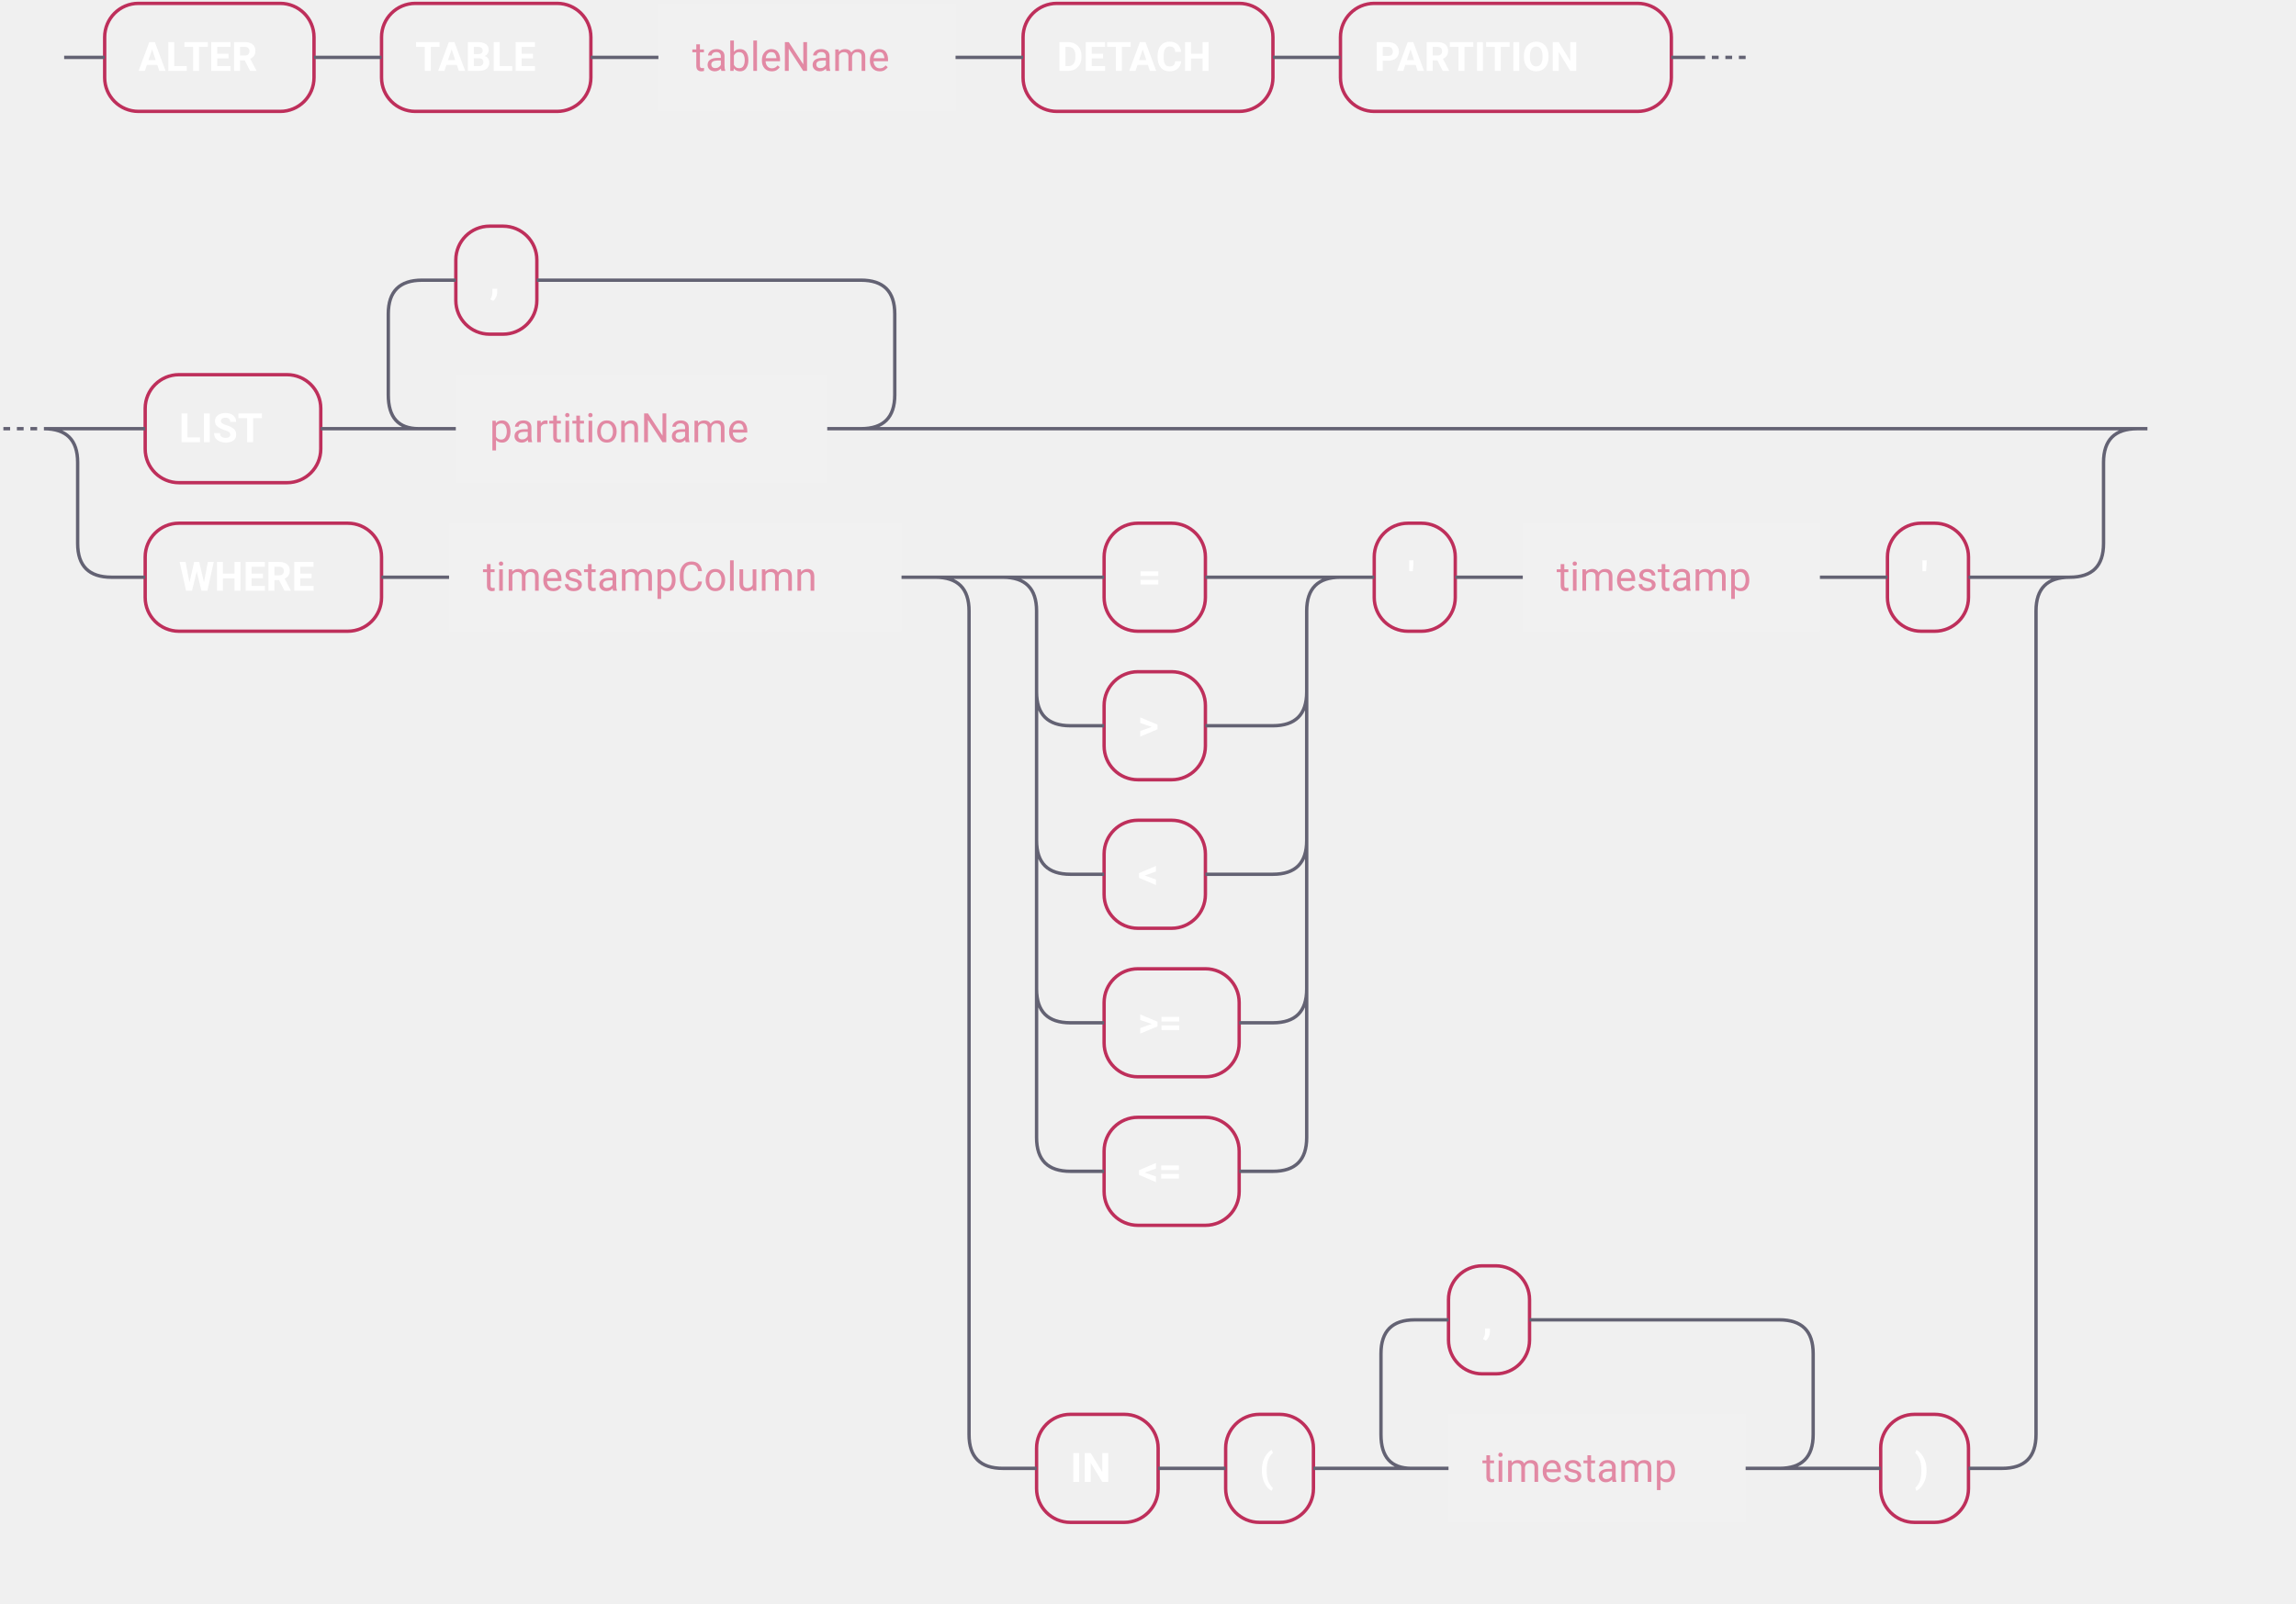
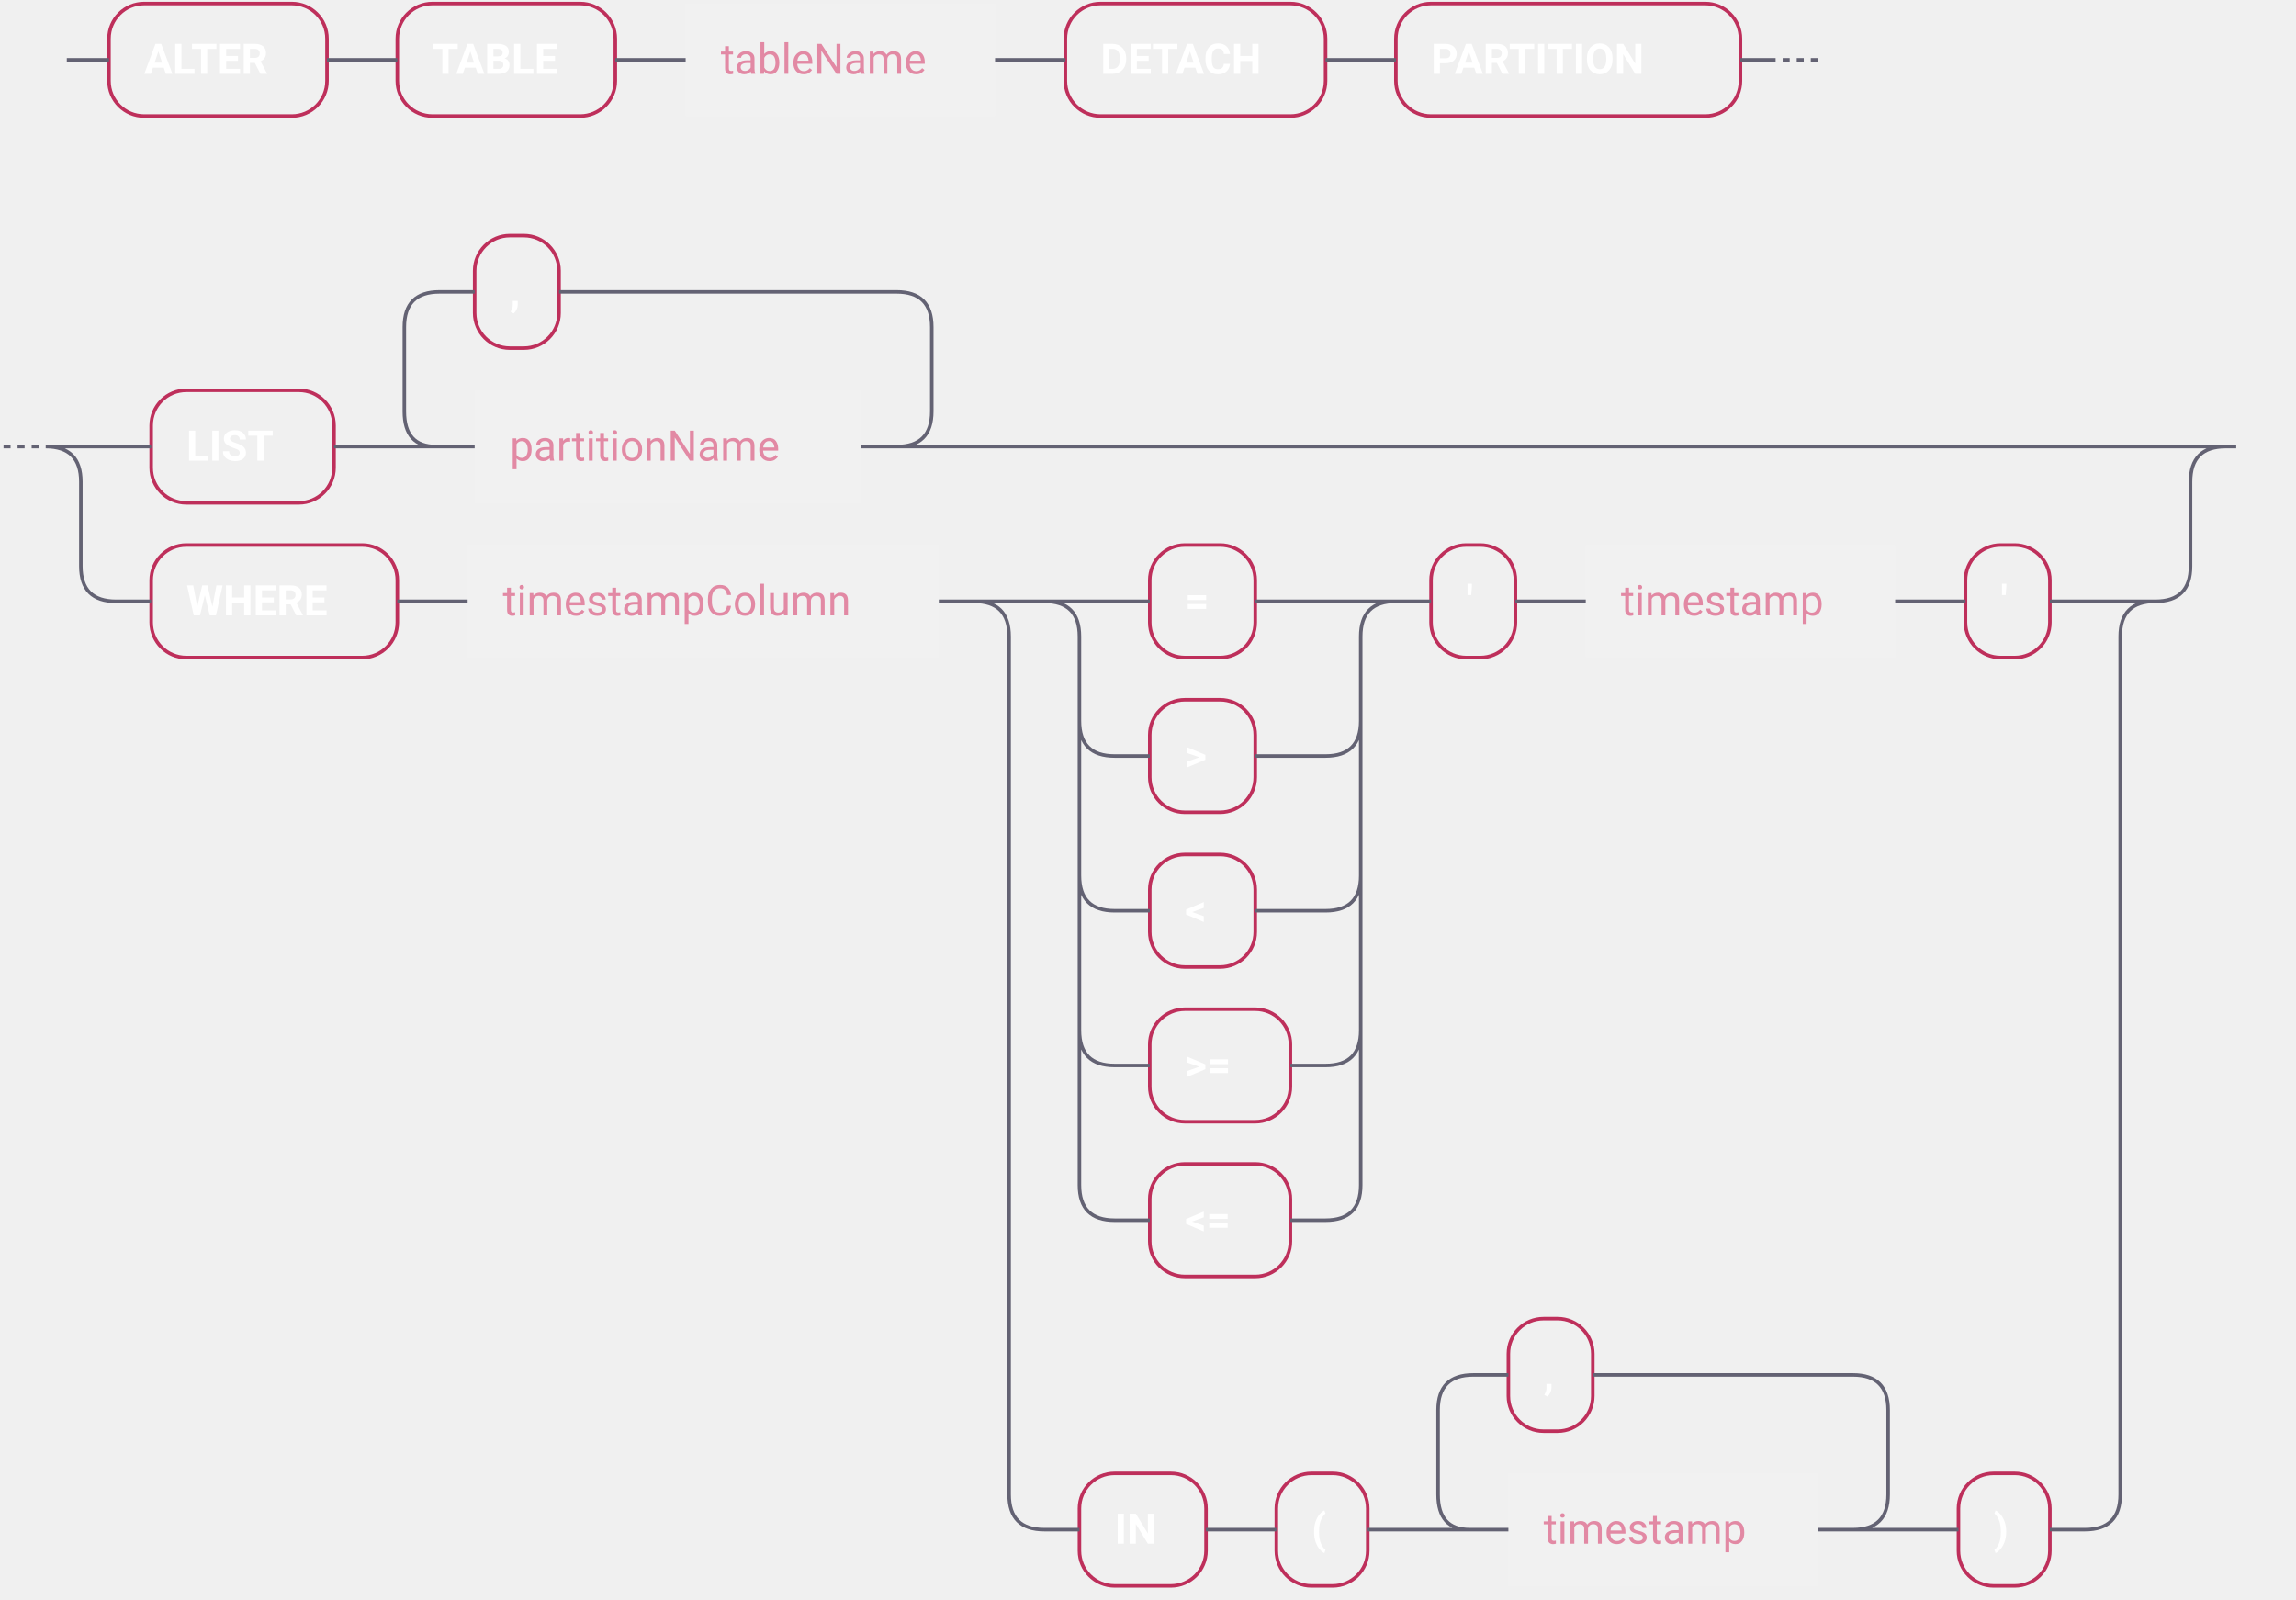
- <svg xmlns="http://www.w3.org/2000/svg" xmlns:xlink="http://www.w3.org/1999/xlink" width="680" height="475">
+ <svg xmlns="http://www.w3.org/2000/svg" xmlns:xlink="http://www.w3.org/1999/xlink" width="653" height="455">
  <defs>
-     <style type="text/css">@namespace "http://www.w3.org/2000/svg";text.nonterminal,text.terminal{font-family:-apple-system,BlinkMacSystemFont,"Segoe UI",Roboto,Ubuntu,Cantarell,Helvetica,sans-serif;font-size:12px}text.terminal{fill:#fff;font-weight:700}text.nonterminal{fill:#e289a4;font-weight:400}polygon,rect{fill:none;stroke:none}rect.terminal{fill:none;stroke:#be2f5b}rect.nonterminal{fill:rgba(255,255,255,.1);stroke:none}</style>
+     <style type="text/css">
+             @namespace "http://www.w3.org/2000/svg";
+             .line                 {fill: none; stroke: #636273;}
+             .bold-line            {stroke: #636273; shape-rendering: crispEdges; stroke-width: 2; }
+             .thin-line           {stroke: #636273; shape-rendering: crispEdges}
+             .filled              {fill: #636273; stroke: none;}
+             text.terminal        {font-family: -apple-system, BlinkMacSystemFont, "Segoe UI", Roboto, Ubuntu, Cantarell, Helvetica, sans-serif;
+             font-size: 12px;
+             fill: #ffffff;
+             font-weight: bold;
+             }
+             text.nonterminal     {font-family: -apple-system, BlinkMacSystemFont, "Segoe UI", Roboto, Ubuntu, Cantarell, Helvetica, sans-serif;
+             font-size: 12px;
+             fill: #e289a4;
+             font-weight: normal;
+             }
+             text.regexp          {font-family: -apple-system, BlinkMacSystemFont, "Segoe UI", Roboto, Ubuntu, Cantarell, Helvetica, sans-serif;
+             font-size: 12px;
+             fill: #00141F;
+             font-weight: normal;
+             }
+             rect, circle, polygon {fill: none; stroke: none;}
+             rect.terminal        {fill: none; stroke: #be2f5b;}
+             rect.nonterminal     {fill: rgba(255,255,255,0.1); stroke: none;}
+             rect.text            {fill: none; stroke: none;}
+             polygon.regexp       {fill: #C7ECFF; stroke: #038cbc;}
+         </style>
  </defs>
  <polygon points="11 17 3 13 3 21" />
  <polygon points="19 17 11 13 11 21" />
  <rect x="33" y="3" width="62" height="32" rx="10" />
  <rect x="31" y="1" width="62" height="32" class="terminal" rx="10" />
  <text class="terminal" x="41" y="21">ALTER</text>
  <rect x="115" y="3" width="62" height="32" rx="10" />
  <rect x="113" y="1" width="62" height="32" class="terminal" rx="10" />
  <text class="terminal" x="123" y="21">TABLE</text>
  <a xlink:href="#tableName" xlink:title="tableName">
    <rect x="197" y="3" width="88" height="32" />
    <rect x="195" y="1" width="88" height="32" class="nonterminal" />
    <text class="nonterminal" x="205" y="21">tableName</text>
  </a>
  <rect x="305" y="3" width="74" height="32" rx="10" />
  <rect x="303" y="1" width="74" height="32" class="terminal" rx="10" />
  <text class="terminal" x="313" y="21">DETACH</text>
  <rect x="399" y="3" width="98" height="32" rx="10" />
  <rect x="397" y="1" width="98" height="32" class="terminal" rx="10" />
  <text class="terminal" x="407" y="21">PARTITION</text>
  <rect x="45" y="113" width="52" height="32" rx="10" />
  <rect x="43" y="111" width="52" height="32" class="terminal" rx="10" />
  <text class="terminal" x="53" y="131">LIST</text>
  <a xlink:href="#partitionName" xlink:title="partitionName">
    <rect x="137" y="113" width="110" height="32" />
    <rect x="135" y="111" width="110" height="32" class="nonterminal" />
    <text class="nonterminal" x="145" y="131">partitionName</text>
  </a>
  <rect x="137" y="69" width="24" height="32" rx="10" />
  <rect x="135" y="67" width="24" height="32" class="terminal" rx="10" />
  <text class="terminal" x="145" y="87">,</text>
  <rect x="45" y="157" width="70" height="32" rx="10" />
  <rect x="43" y="155" width="70" height="32" class="terminal" rx="10" />
  <text class="terminal" x="53" y="175">WHERE</text>
  <a xlink:href="#timestampColumn" xlink:title="timestampColumn">
    <rect x="135" y="157" width="134" height="32" />
    <rect x="133" y="155" width="134" height="32" class="nonterminal" />
    <text class="nonterminal" x="143" y="175">timestampColumn</text>
  </a>
  <rect x="329" y="157" width="30" height="32" rx="10" />
  <rect x="327" y="155" width="30" height="32" class="terminal" rx="10" />
  <text class="terminal" x="337" y="175">=</text>
  <rect x="329" y="201" width="30" height="32" rx="10" />
  <rect x="327" y="199" width="30" height="32" class="terminal" rx="10" />
  <text class="terminal" x="337" y="219">&gt;</text>
  <rect x="329" y="245" width="30" height="32" rx="10" />
  <rect x="327" y="243" width="30" height="32" class="terminal" rx="10" />
  <text class="terminal" x="337" y="263">&lt;</text>
  <rect x="329" y="289" width="40" height="32" rx="10" />
  <rect x="327" y="287" width="40" height="32" class="terminal" rx="10" />
  <text class="terminal" x="337" y="307">&gt;=</text>
  <rect x="329" y="333" width="40" height="32" rx="10" />
  <rect x="327" y="331" width="40" height="32" class="terminal" rx="10" />
  <text class="terminal" x="337" y="351">&lt;=</text>
  <rect x="409" y="157" width="24" height="32" rx="10" />
  <rect x="407" y="155" width="24" height="32" class="terminal" rx="10" />
  <text class="terminal" x="417" y="175">'</text>
  <a xlink:href="#timestamp" xlink:title="timestamp">
    <rect x="453" y="157" width="88" height="32" />
    <rect x="451" y="155" width="88" height="32" class="nonterminal" />
    <text class="nonterminal" x="461" y="175">timestamp</text>
  </a>
  <rect x="561" y="157" width="24" height="32" rx="10" />
  <rect x="559" y="155" width="24" height="32" class="terminal" rx="10" />
  <text class="terminal" x="569" y="175">'</text>
  <rect x="309" y="421" width="36" height="32" rx="10" />
  <rect x="307" y="419" width="36" height="32" class="terminal" rx="10" />
  <text class="terminal" x="317" y="439">IN</text>
  <rect x="365" y="421" width="26" height="32" rx="10" />
  <rect x="363" y="419" width="26" height="32" class="terminal" rx="10" />
  <text class="terminal" x="373" y="439">(</text>
  <a xlink:href="#timestamp" xlink:title="timestamp">
    <rect x="431" y="421" width="88" height="32" />
    <rect x="429" y="419" width="88" height="32" class="nonterminal" />
    <text class="nonterminal" x="439" y="439">timestamp</text>
  </a>
  <rect x="431" y="377" width="24" height="32" rx="10" />
  <rect x="429" y="375" width="24" height="32" class="terminal" rx="10" />
  <text class="terminal" x="439" y="395">,</text>
  <rect x="559" y="421" width="26" height="32" rx="10" />
  <rect x="557" y="419" width="26" height="32" class="terminal" rx="10" />
  <text class="terminal" x="567" y="439">)</text>
-   <path d="m19 17 h2 m0 0 h10 m62 0 h10 m0 0 h10 m62 0 h10 m0 0 h10 m88 0 h10 m0 0 h10 m74 0 h10 m0 0 h10 m98 0 h10 m2 0 l2 0 m2 0 l2 0 m2 0 l2 0 m-516 110 l2 0 m2 0 l2 0 m2 0 l2 0 m22 0 h10 m52 0 h10 m20 0 h10 m110 0 h10 m-150 0 l20 0 m-1 0 q-9 0 -9 -10 l0 -24 q0 -10 10 -10 m130 44 l20 0 m-20 0 q10 0 10 -10 l0 -24 q0 -10 -10 -10 m-130 0 h10 m24 0 h10 m0 0 h86 m20 44 h338 m-600 0 h20 m580 0 h20 m-620 0 q10 0 10 10 m600 0 q0 -10 10 -10 m-610 10 v24 m600 0 v-24 m-600 24 q0 10 10 10 m580 0 q10 0 10 -10 m-590 10 h10 m70 0 h10 m0 0 h10 m134 0 h10 m40 0 h10 m30 0 h10 m0 0 h10 m-80 0 h20 m60 0 h20 m-100 0 q10 0 10 10 m80 0 q0 -10 10 -10 m-90 10 v24 m80 0 v-24 m-80 24 q0 10 10 10 m60 0 q10 0 10 -10 m-70 10 h10 m30 0 h10 m0 0 h10 m-70 -10 v20 m80 0 v-20 m-80 20 v24 m80 0 v-24 m-80 24 q0 10 10 10 m60 0 q10 0 10 -10 m-70 10 h10 m30 0 h10 m0 0 h10 m-70 -10 v20 m80 0 v-20 m-80 20 v24 m80 0 v-24 m-80 24 q0 10 10 10 m60 0 q10 0 10 -10 m-70 10 h10 m40 0 h10 m-70 -10 v20 m80 0 v-20 m-80 20 v24 m80 0 v-24 m-80 24 q0 10 10 10 m60 0 q10 0 10 -10 m-70 10 h10 m40 0 h10 m20 -176 h10 m24 0 h10 m0 0 h10 m88 0 h10 m0 0 h10 m24 0 h10 m-316 0 h20 m296 0 h20 m-336 0 q10 0 10 10 m316 0 q0 -10 10 -10 m-326 10 v244 m316 0 v-244 m-316 244 q0 10 10 10 m296 0 q10 0 10 -10 m-306 10 h10 m36 0 h10 m0 0 h10 m26 0 h10 m20 0 h10 m88 0 h10 m-128 0 l20 0 m-1 0 q-9 0 -9 -10 l0 -24 q0 -10 10 -10 m108 44 l20 0 m-20 0 q10 0 10 -10 l0 -24 q0 -10 -10 -10 m-108 0 h10 m24 0 h10 m0 0 h64 m20 44 h10 m26 0 h10 m43 -308 h-3" fill="none" stroke="#636273" />
+   <path class="line" d="m19 17 h2 m0 0 h10 m62 0 h10 m0 0 h10 m62 0 h10 m0 0 h10 m88 0 h10 m0 0 h10 m74 0 h10 m0 0 h10 m98 0 h10 m2 0 l2 0 m2 0 l2 0 m2 0 l2 0 m-516 110 l2 0 m2 0 l2 0 m2 0 l2 0 m22 0 h10 m52 0 h10 m20 0 h10 m110 0 h10 m-150 0 l20 0 m-1 0 q-9 0 -9 -10 l0 -24 q0 -10 10 -10 m130 44 l20 0 m-20 0 q10 0 10 -10 l0 -24 q0 -10 -10 -10 m-130 0 h10 m24 0 h10 m0 0 h86 m20 44 h338 m-600 0 h20 m580 0 h20 m-620 0 q10 0 10 10 m600 0 q0 -10 10 -10 m-610 10 v24 m600 0 v-24 m-600 24 q0 10 10 10 m580 0 q10 0 10 -10 m-590 10 h10 m70 0 h10 m0 0 h10 m134 0 h10 m40 0 h10 m30 0 h10 m0 0 h10 m-80 0 h20 m60 0 h20 m-100 0 q10 0 10 10 m80 0 q0 -10 10 -10 m-90 10 v24 m80 0 v-24 m-80 24 q0 10 10 10 m60 0 q10 0 10 -10 m-70 10 h10 m30 0 h10 m0 0 h10 m-70 -10 v20 m80 0 v-20 m-80 20 v24 m80 0 v-24 m-80 24 q0 10 10 10 m60 0 q10 0 10 -10 m-70 10 h10 m30 0 h10 m0 0 h10 m-70 -10 v20 m80 0 v-20 m-80 20 v24 m80 0 v-24 m-80 24 q0 10 10 10 m60 0 q10 0 10 -10 m-70 10 h10 m40 0 h10 m-70 -10 v20 m80 0 v-20 m-80 20 v24 m80 0 v-24 m-80 24 q0 10 10 10 m60 0 q10 0 10 -10 m-70 10 h10 m40 0 h10 m20 -176 h10 m24 0 h10 m0 0 h10 m88 0 h10 m0 0 h10 m24 0 h10 m-316 0 h20 m296 0 h20 m-336 0 q10 0 10 10 m316 0 q0 -10 10 -10 m-326 10 v244 m316 0 v-244 m-316 244 q0 10 10 10 m296 0 q10 0 10 -10 m-306 10 h10 m36 0 h10 m0 0 h10 m26 0 h10 m20 0 h10 m88 0 h10 m-128 0 l20 0 m-1 0 q-9 0 -9 -10 l0 -24 q0 -10 10 -10 m108 44 l20 0 m-20 0 q10 0 10 -10 l0 -24 q0 -10 -10 -10 m-108 0 h10 m24 0 h10 m0 0 h64 m20 44 h10 m26 0 h10 m43 -308 h-3" />
  <polygon points="643 127 651 123 651 131" />
  <polygon points="643 127 635 123 635 131" />
</svg>
